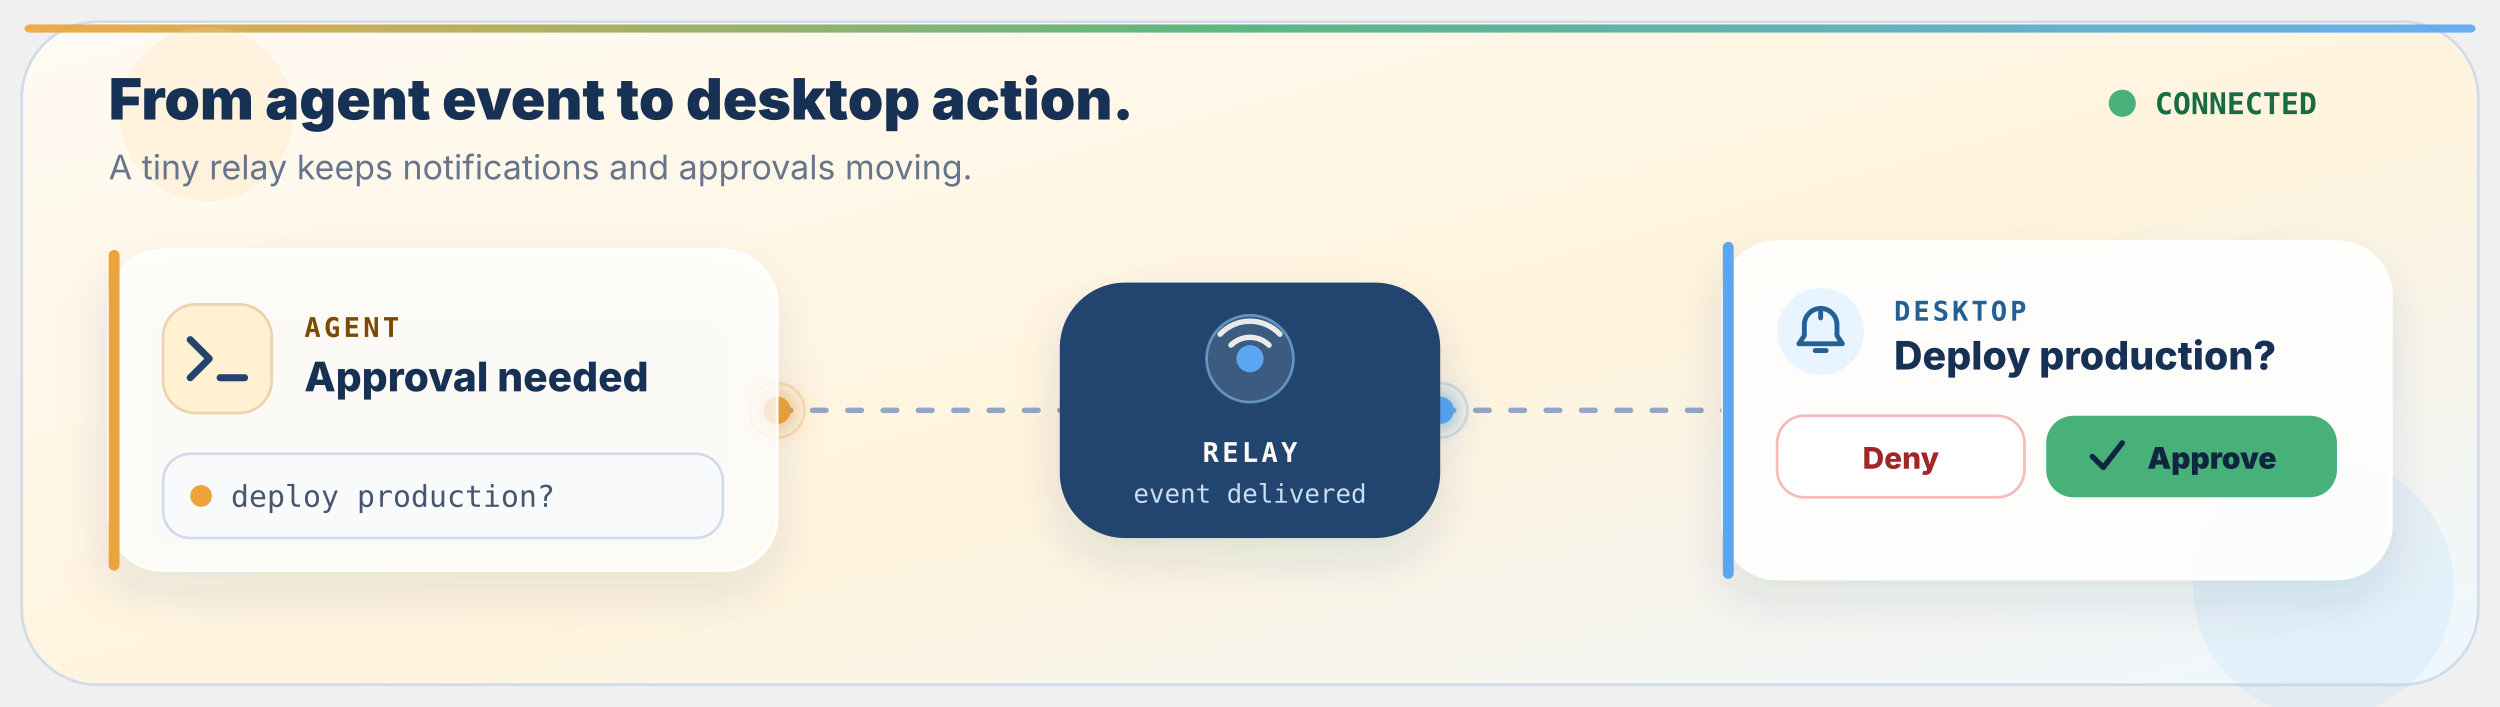
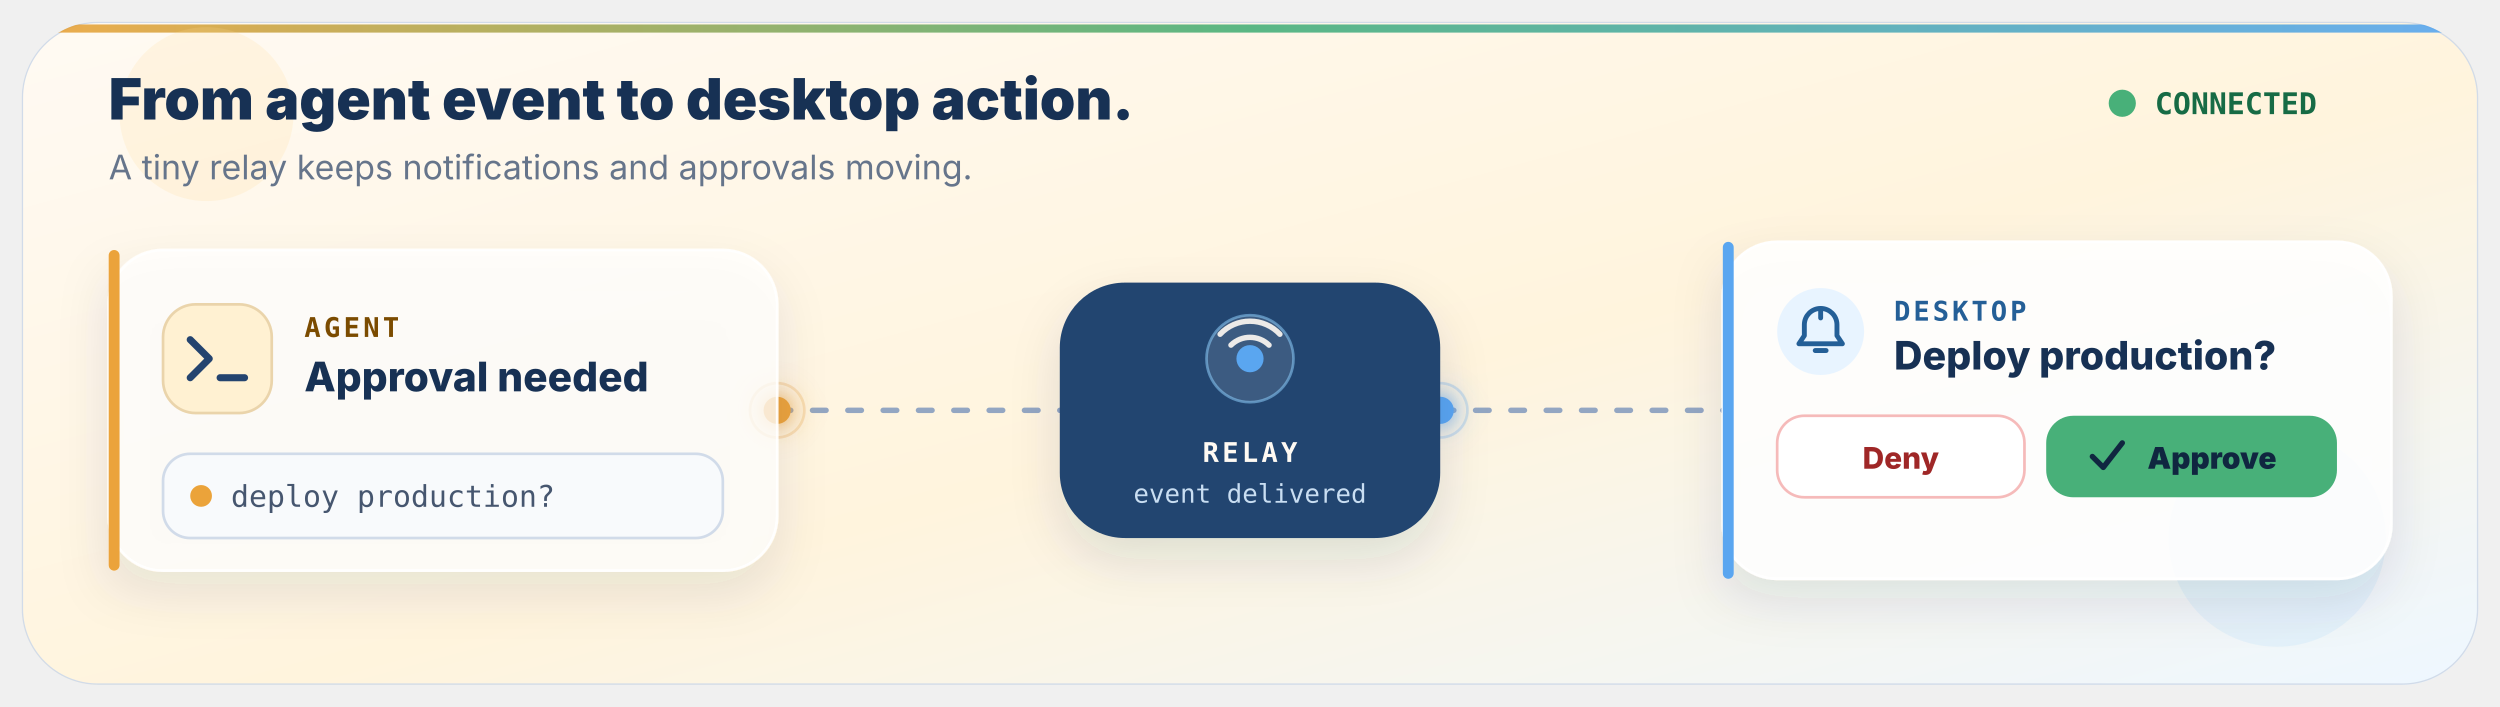
<svg xmlns="http://www.w3.org/2000/svg" width="920" height="260" viewBox="0 0 920 260" role="img" aria-labelledby="title desc">
  <defs>
    <linearGradient id="canvas" x1="0" y1="0" x2="1" y2="1">
      <stop offset="0" stop-color="#fffaf3" />
      <stop offset="0.55" stop-color="#fff4dd" />
      <stop offset="1" stop-color="#eef7ff" />
    </linearGradient>
    <linearGradient id="accent" x1="0" y1="0" x2="1" y2="0">
      <stop offset="0" stop-color="#eba33a" />
      <stop offset="0.5" stop-color="#48b079" />
      <stop offset="1" stop-color="#5aa6f0" />
    </linearGradient>
    <filter id="shadow" x="-20%" y="-30%" width="140%" height="170%">
      <feDropShadow dx="0" dy="8" stdDeviation="9" flood-color="#173154" flood-opacity="0.12" />
    </filter>
    <filter id="soft-glow" x="-100%" y="-100%" width="300%" height="300%">
      <feGaussianBlur stdDeviation="4" result="blur" />
      <feMerge>
        <feMergeNode in="blur" />
        <feMergeNode in="SourceGraphic" />
      </feMerge>
    </filter>
+     <clipPath id="canvas-clip">
+       <rect x="8" y="8" width="904" height="244" rx="28" />
+     </clipPath>
    <style>
      text{font-family:system-ui,-apple-system,"Segoe UI",sans-serif}
      .mono{font-family:ui-monospace,SFMono-Regular,Consolas,monospace}
      .packet-a{animation:travel-a 6s cubic-bezier(.4,0,.2,1) infinite}
      .packet-b{animation:travel-b 6s cubic-bezier(.4,0,.2,1) infinite}
      .relay-ring{transform-box:fill-box;transform-origin:center;animation:ring 6s ease-out infinite}
      .notice{transform-box:fill-box;transform-origin:center;animation:notice 6s ease-in-out infinite}
      .online{transform-box:fill-box;transform-origin:center;animation:pulse 2.4s ease-in-out infinite}
      .flow-line{animation:dash 8s linear infinite}
      @keyframes travel-a{0%,8%{transform:translateX(0);opacity:0}13%{opacity:1}34%{transform:translateX(104px);opacity:1}39%,100%{transform:translateX(104px);opacity:0}}
      @keyframes travel-b{0%,39%{transform:translateX(0);opacity:0}44%{opacity:1}65%{transform:translateX(104px);opacity:1}70%,100%{transform:translateX(104px);opacity:0}}
      @keyframes ring{0%,30%,100%{transform:scale(.55);opacity:0}36%{opacity:.52}48%{transform:scale(1.45);opacity:0}}
      @keyframes notice{0%,59%{transform:translateY(8px) scale(.98);opacity:.45}68%,92%{transform:translateY(0) scale(1);opacity:1}100%{transform:translateY(8px) scale(.98);opacity:.45}}
      @keyframes pulse{0%,100%{transform:scale(1);opacity:1}50%{transform:scale(1.35);opacity:.6}}
      @keyframes dash{to{stroke-dashoffset:-40}}
      @media (prefers-reduced-motion:reduce){.packet-a,.packet-b,.relay-ring,.notice,.online,.flow-line{animation:none}.packet-a,.packet-b{opacity:.85}.relay-ring{opacity:.25}}
    </style>
  </defs>
-   <rect x="8" y="8" width="904" height="244" rx="28" fill="url(#canvas)" stroke="#d1dbe9" />
-   <rect x="9" y="9" width="902" height="3" rx="2" fill="url(#accent)" opacity="0.9" />
-   <circle cx="76" cy="42" r="32" fill="#ffd98f" opacity="0.18" />
-   <circle cx="855" cy="216" r="48" fill="#8bc9f7" opacity="0.14" />
-   <text x="40" y="44" font-size="21" font-weight="850" fill="#173154">From agent event to desktop action.</text>
-   <text x="40" y="66" font-size="12.5" fill="#66758b">A tiny relay keeps notifications and approvals moving.</text>
-   <g transform="translate(774 31)">
-     <circle class="online" cx="7" cy="7" r="5" fill="#48b079" />
-     <text x="19" y="11" class="mono" font-size="11" font-weight="700" fill="#176b45">CONNECTED</text>
-   </g>
-   <path class="flow-line" d="M286 151 H390 M530 151 H634" fill="none" stroke="#93a6c2" stroke-width="2" stroke-linecap="round" stroke-dasharray="5 8" />
-   <g class="packet-a" filter="url(#soft-glow)">
-     <circle cx="286" cy="151" r="5" fill="#eba33a" />
-     <circle cx="286" cy="151" r="10" fill="none" stroke="#eba33a" stroke-opacity="0.25" />
-   </g>
-   <g class="packet-b" filter="url(#soft-glow)">
-     <circle cx="530" cy="151" r="5" fill="#5aa6f0" />
-     <circle cx="530" cy="151" r="10" fill="none" stroke="#5aa6f0" stroke-opacity="0.25" />
-   </g>
-   <g filter="url(#shadow)">
-     <rect x="40" y="92" width="246" height="118" rx="20" fill="#ffffff" fill-opacity="0.76" stroke="#ffffff" stroke-opacity="0.92" />
-     <rect x="40" y="92" width="4" height="118" rx="2" fill="#eba33a" />
-   </g>
-   <g transform="translate(60 112)">
-     <rect width="40" height="40" rx="12" fill="#fff1d2" stroke="#ead4ab" />
-     <path d="M10 13l7 7-7 7M21 27h9" fill="none" stroke="#24446f" stroke-width="2.6" stroke-linecap="round" stroke-linejoin="round" />
-     <text x="52" y="12" class="mono" font-size="10" font-weight="850" letter-spacing="1.2" fill="#7b4b00">AGENT</text>
-     <text x="52" y="32" font-size="15" font-weight="800" fill="#173154">Approval needed</text>
-     <rect x="0" y="55" width="206" height="31" rx="10" fill="#f8fafc" stroke="#d1dbe9" />
-     <circle cx="14" cy="70.5" r="4" fill="#eba33a" />
-     <text x="25" y="74.5" class="mono" font-size="11" fill="#46566f">deploy production?</text>
-   </g>
-   <g filter="url(#shadow)">
-     <rect x="390" y="104" width="140" height="94" rx="24" fill="#24446f" />
-   </g>
-   <g transform="translate(460 132)">
-     <circle class="relay-ring" r="25" fill="none" stroke="#7ac5ff" stroke-width="2" opacity="0" />
-     <circle r="16" fill="#ffffff" fill-opacity="0.12" stroke="#8acaf7" stroke-opacity="0.55" />
-     <circle r="5" fill="#5aa6f0" />
-     <path d="M-11-9a15 15 0 0 1 22 0M-7-5a10 10 0 0 1 14 0" fill="none" stroke="#fffaf3" stroke-width="2" stroke-linecap="round" opacity="0.9" />
-   </g>
-   <text x="460" y="170" text-anchor="middle" class="mono" font-size="10" font-weight="850" letter-spacing="1.2" fill="#fffaf3">RELAY</text>
-   <text x="460" y="185" text-anchor="middle" class="mono" font-size="9.5" fill="#c9def2">event delivered</text>
-   <g class="notice">
+   <g clip-path="url(#canvas-clip)">
+     <rect x="8" y="8" width="904" height="244" rx="28" fill="url(#canvas)" stroke="#d1dbe9" />
+     <rect x="9" y="9" width="902" height="3" rx="2" fill="url(#accent)" opacity="0.9" />
+     <circle cx="76" cy="42" r="32" fill="#ffd98f" opacity="0.18" />
+     <circle cx="838" cy="198" r="40" fill="#8bc9f7" opacity="0.14" />
+     <text x="40" y="44" font-size="21" font-weight="850" fill="#173154">From agent event to desktop action.</text>
+     <text x="40" y="66" font-size="12.5" fill="#66758b">A tiny relay keeps notifications and approvals moving.</text>
+     <g transform="translate(774 31)">
+       <circle class="online" cx="7" cy="7" r="5" fill="#48b079" />
+       <text x="19" y="11" class="mono" font-size="11" font-weight="700" fill="#176b45">CONNECTED</text>
+     </g>
+     <path class="flow-line" d="M286 151 H390 M530 151 H634" fill="none" stroke="#93a6c2" stroke-width="2" stroke-linecap="round" stroke-dasharray="5 8" />
+     <g class="packet-a" filter="url(#soft-glow)">
+       <circle cx="286" cy="151" r="5" fill="#eba33a" />
+       <circle cx="286" cy="151" r="10" fill="none" stroke="#eba33a" stroke-opacity="0.25" />
+     </g>
+     <g class="packet-b" filter="url(#soft-glow)">
+       <circle cx="530" cy="151" r="5" fill="#5aa6f0" />
+       <circle cx="530" cy="151" r="10" fill="none" stroke="#5aa6f0" stroke-opacity="0.25" />
+     </g>
    <g filter="url(#shadow)">
-       <rect x="634" y="89" width="246" height="124" rx="20" fill="#ffffff" fill-opacity="0.88" stroke="#ffffff" />
-       <rect x="634" y="89" width="4" height="124" rx="2" fill="#5aa6f0" />
+       <rect x="40" y="92" width="246" height="118" rx="20" fill="#ffffff" fill-opacity="0.76" stroke="#ffffff" stroke-opacity="0.92" />
+       <rect x="40" y="92" width="4" height="118" rx="2" fill="#eba33a" />
    </g>
-     <g transform="translate(654 106)">
-       <circle cx="16" cy="16" r="16" fill="#e8f4ff" />
-       <path d="M16 8v3M10 13.5a6 6 0 0 1 12 0v4l2 3H8l2-3zM14 23h4" fill="none" stroke="#245f97" stroke-width="1.8" stroke-linecap="round" stroke-linejoin="round" />
-       <text x="43" y="12" class="mono" font-size="10" font-weight="850" letter-spacing="1.1" fill="#245f97">DESKTOP</text>
-       <text x="43" y="30" font-size="14.5" font-weight="800" fill="#173154">Deploy production?</text>
-       <rect x="0" y="47" width="91" height="30" rx="10" fill="#fff" stroke="#ec6a6a" stroke-opacity="0.45" />
-       <text x="45.5" y="66.5" text-anchor="middle" font-size="11" font-weight="800" fill="#9f2727">Deny</text>
-       <rect x="99" y="47" width="107" height="30" rx="10" fill="#48b079" />
-       <path d="M116 62l4 4 7-9" fill="none" stroke="#102640" stroke-width="2" stroke-linecap="round" stroke-linejoin="round" />
-       <text x="160" y="66.5" text-anchor="middle" font-size="11" font-weight="850" fill="#102640">Approve</text>
+     <g transform="translate(60 112)">
+       <rect width="40" height="40" rx="12" fill="#fff1d2" stroke="#ead4ab" />
+       <path d="M10 13l7 7-7 7M21 27h9" fill="none" stroke="#24446f" stroke-width="2.6" stroke-linecap="round" stroke-linejoin="round" />
+       <text x="52" y="12" class="mono" font-size="10" font-weight="850" letter-spacing="1.2" fill="#7b4b00">AGENT</text>
+       <text x="52" y="32" font-size="15" font-weight="800" fill="#173154">Approval needed</text>
+       <rect x="0" y="55" width="206" height="31" rx="10" fill="#f8fafc" stroke="#d1dbe9" />
+       <circle cx="14" cy="70.5" r="4" fill="#eba33a" />
+       <text x="25" y="74.5" class="mono" font-size="11" fill="#46566f">deploy production?</text>
+     </g>
+     <g filter="url(#shadow)">
+       <rect x="390" y="104" width="140" height="94" rx="24" fill="#24446f" />
+     </g>
+     <g transform="translate(460 132)">
+       <circle class="relay-ring" r="25" fill="none" stroke="#7ac5ff" stroke-width="2" opacity="0" />
+       <circle r="16" fill="#ffffff" fill-opacity="0.12" stroke="#8acaf7" stroke-opacity="0.55" />
+       <circle r="5" fill="#5aa6f0" />
+       <path d="M-11-9a15 15 0 0 1 22 0M-7-5a10 10 0 0 1 14 0" fill="none" stroke="#fffaf3" stroke-width="2" stroke-linecap="round" opacity="0.9" />
+     </g>
+     <text x="460" y="170" text-anchor="middle" class="mono" font-size="10" font-weight="850" letter-spacing="1.2" fill="#fffaf3">RELAY</text>
+     <text x="460" y="185" text-anchor="middle" class="mono" font-size="9.5" fill="#c9def2">event delivered</text>
+     <g class="notice">
+       <g filter="url(#shadow)">
+         <rect x="634" y="89" width="246" height="124" rx="20" fill="#ffffff" fill-opacity="0.88" stroke="#ffffff" />
+         <rect x="634" y="89" width="4" height="124" rx="2" fill="#5aa6f0" />
+       </g>
+       <g transform="translate(654 106)">
+         <circle cx="16" cy="16" r="16" fill="#e8f4ff" />
+         <path d="M16 8v3M10 13.5a6 6 0 0 1 12 0v4l2 3H8l2-3zM14 23h4" fill="none" stroke="#245f97" stroke-width="1.8" stroke-linecap="round" stroke-linejoin="round" />
+         <text x="43" y="12" class="mono" font-size="10" font-weight="850" letter-spacing="1.1" fill="#245f97">DESKTOP</text>
+         <text x="43" y="30" font-size="14.5" font-weight="800" fill="#173154">Deploy production?</text>
+         <rect x="0" y="47" width="91" height="30" rx="10" fill="#fff" stroke="#ec6a6a" stroke-opacity="0.45" />
+         <text x="45.5" y="66.5" text-anchor="middle" font-size="11" font-weight="800" fill="#9f2727">Deny</text>
+         <rect x="99" y="47" width="107" height="30" rx="10" fill="#48b079" />
+         <path d="M116 62l4 4 7-9" fill="none" stroke="#102640" stroke-width="2" stroke-linecap="round" stroke-linejoin="round" />
+         <text x="160" y="66.5" text-anchor="middle" font-size="11" font-weight="850" fill="#102640">Approve</text>
+       </g>
    </g>
  </g>
</svg>
